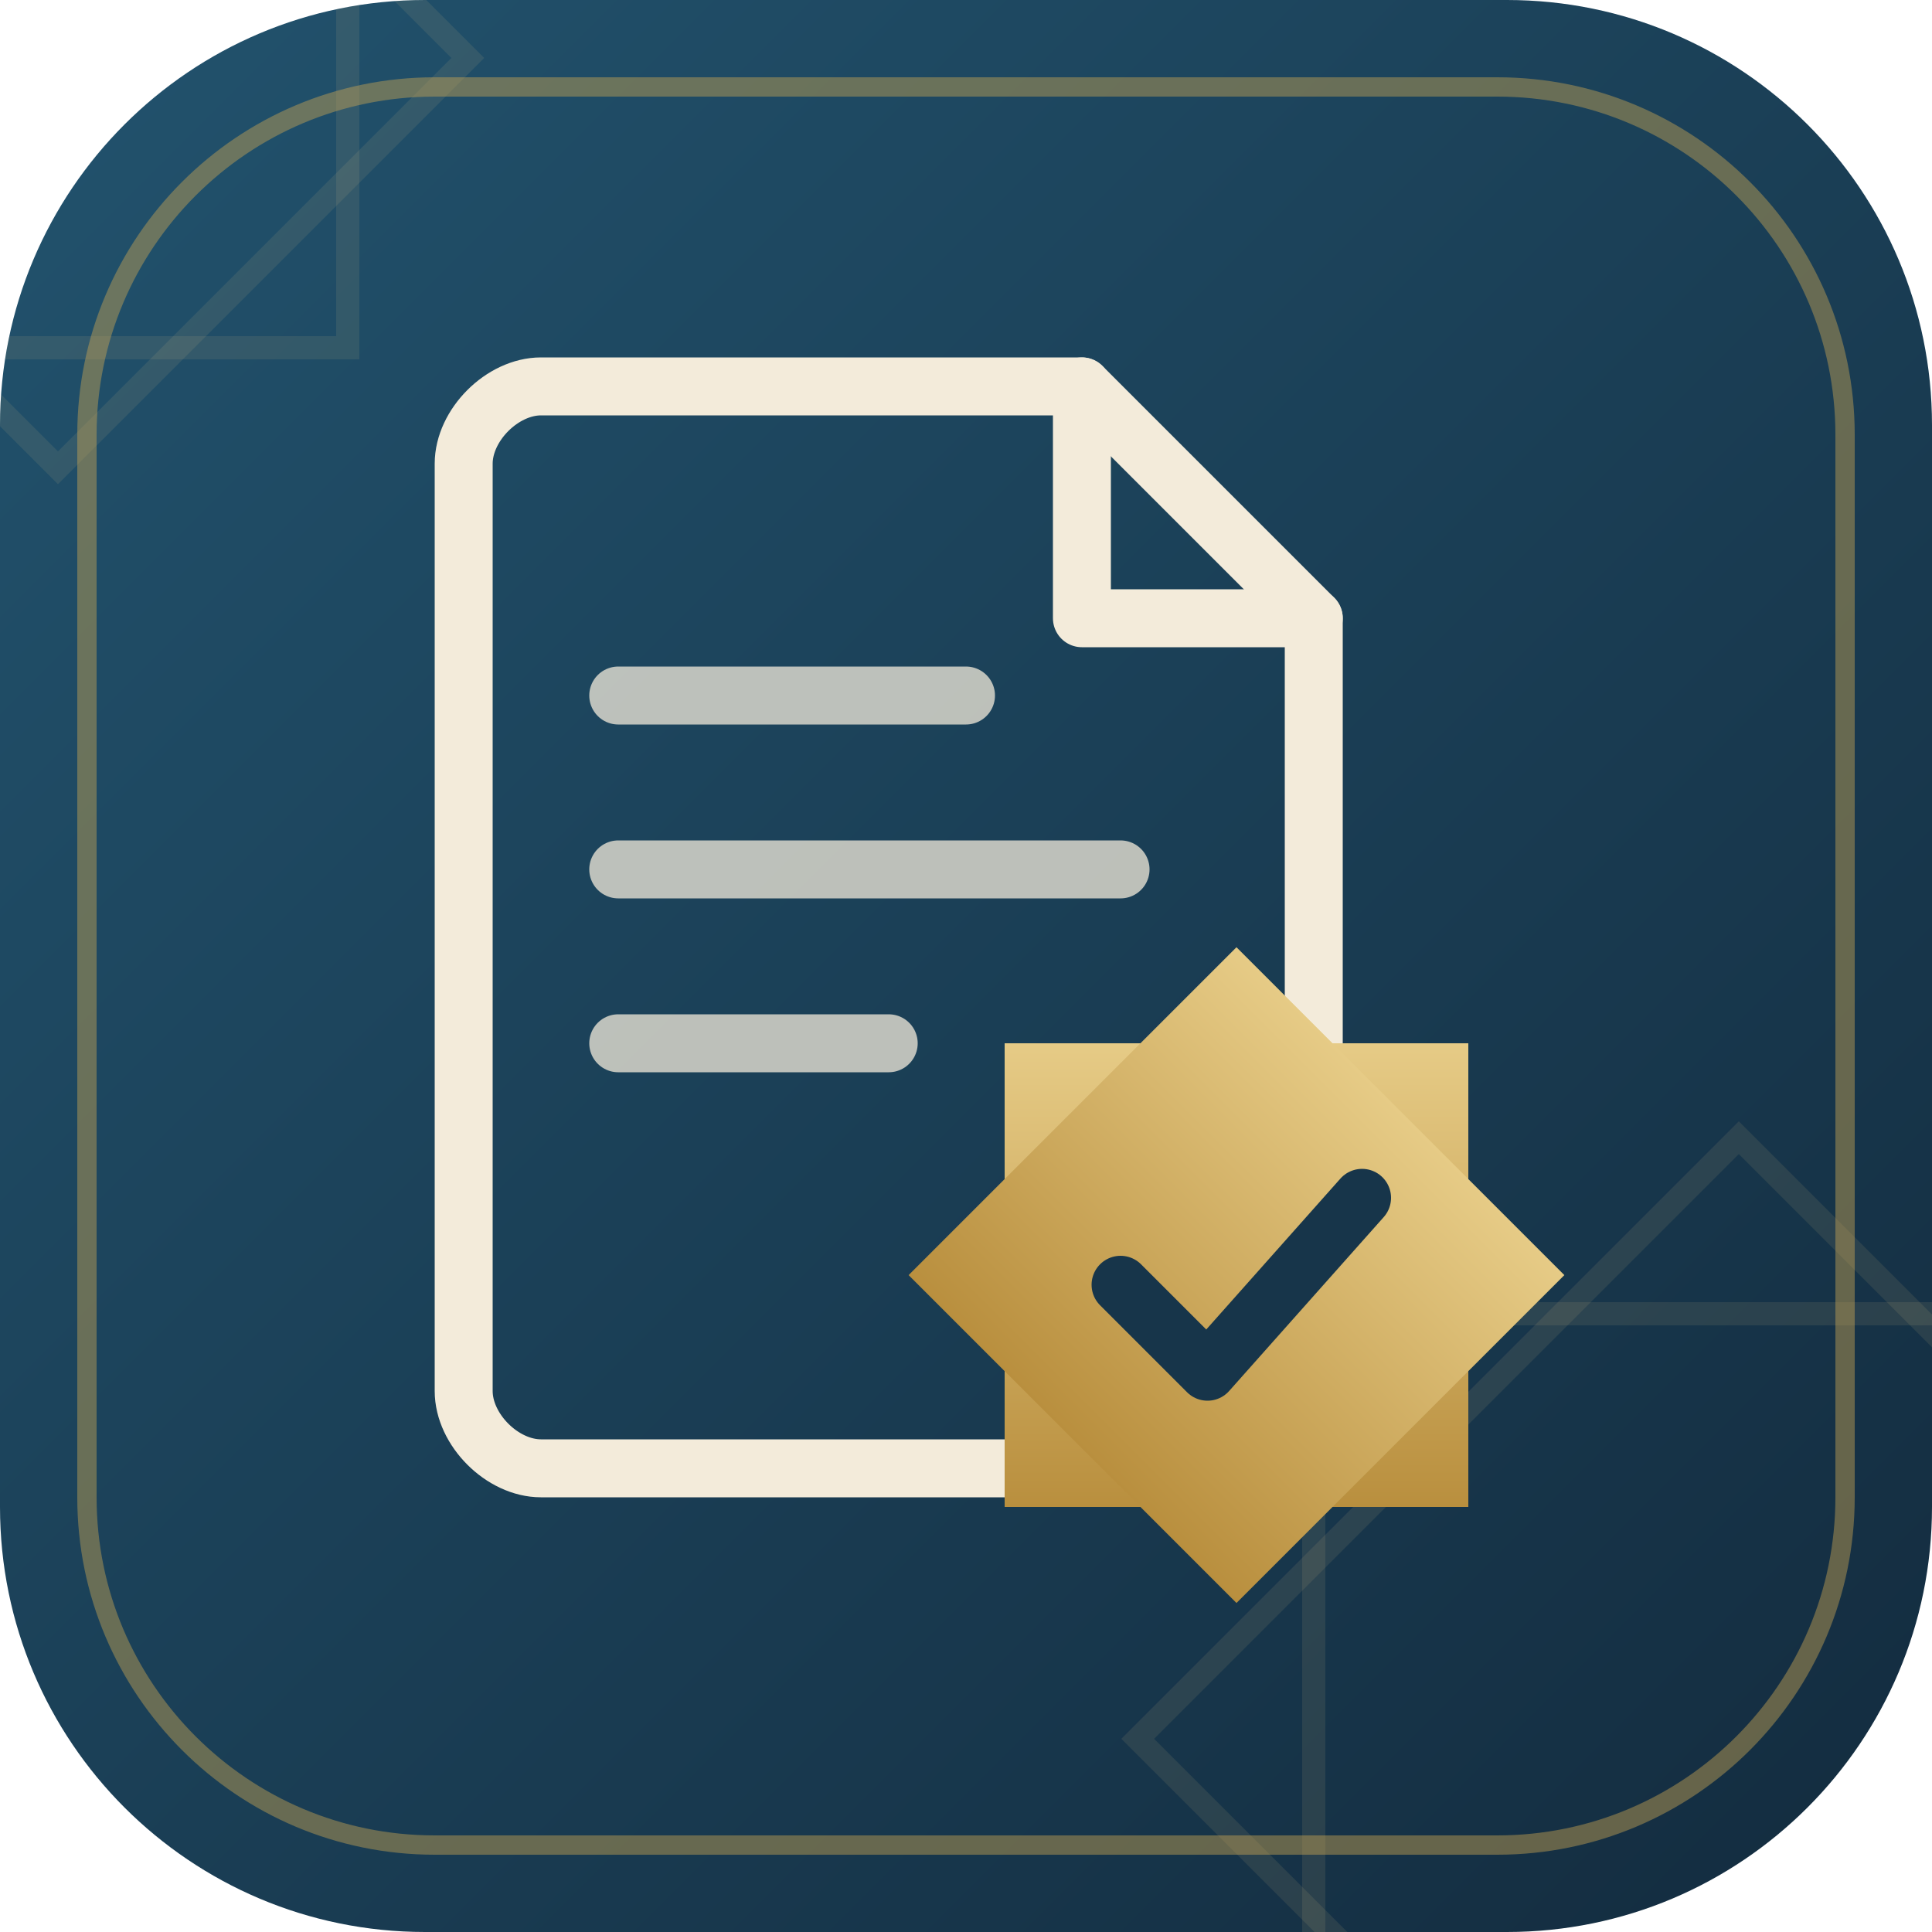
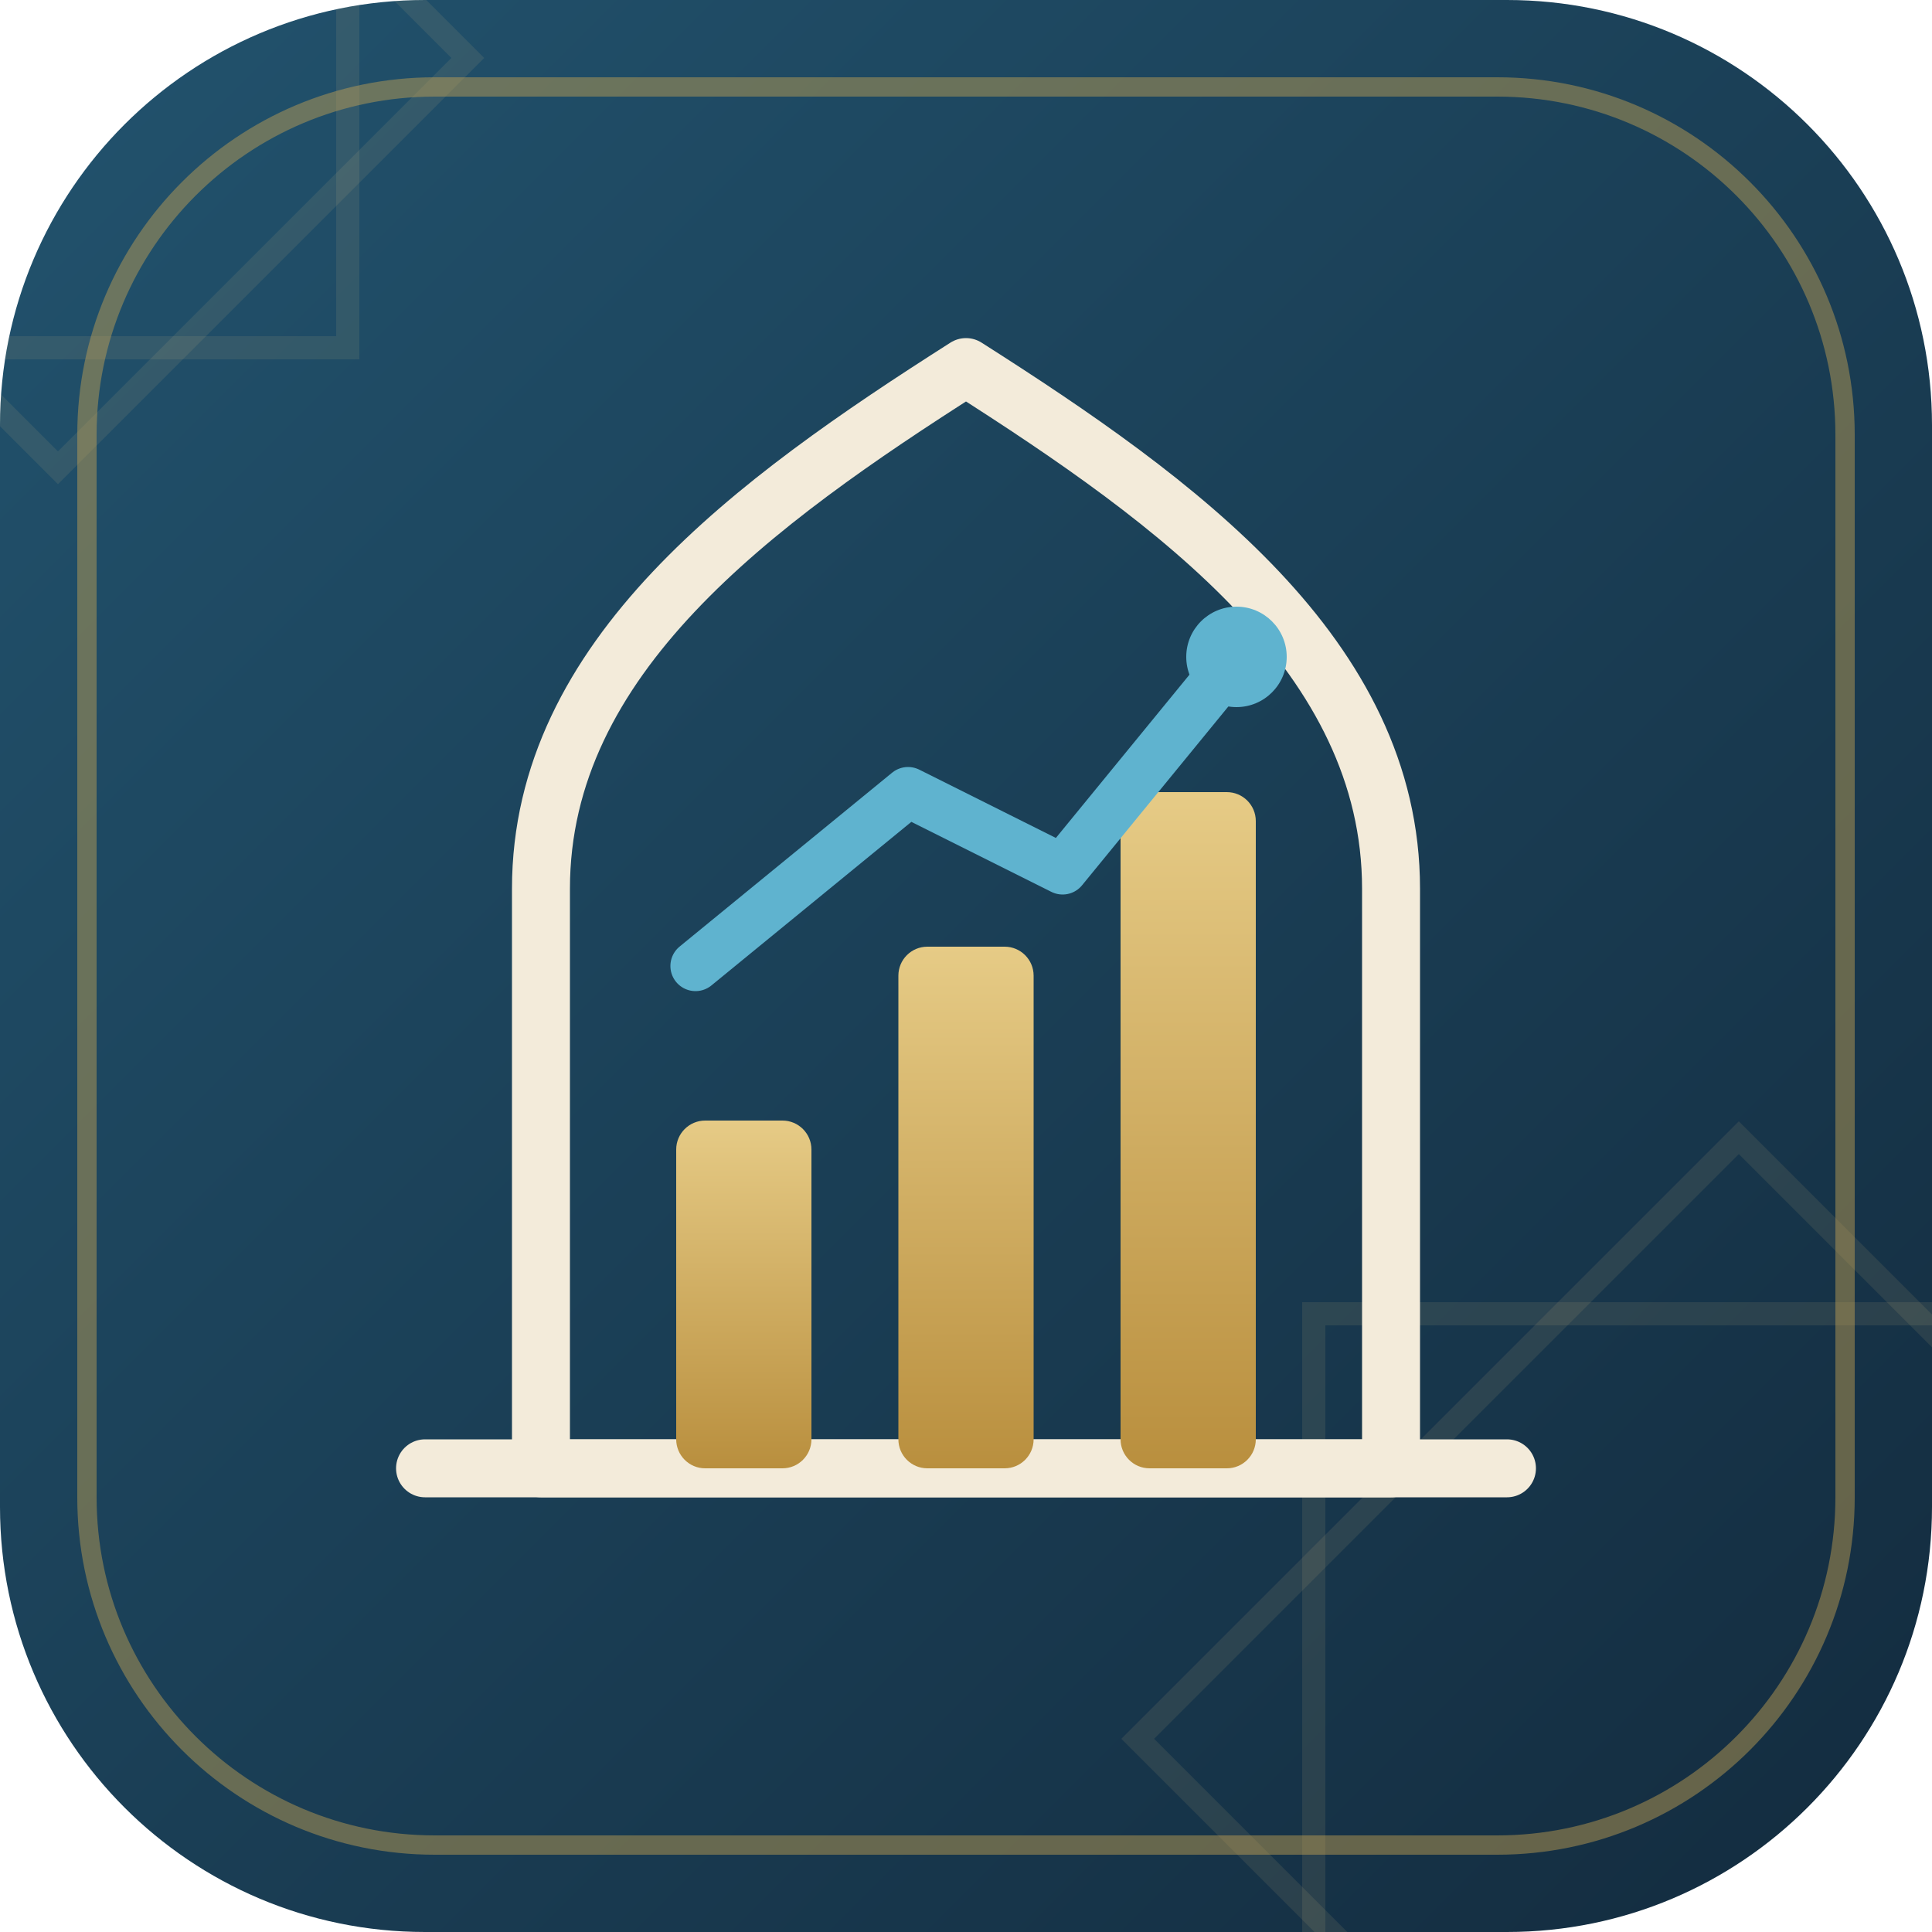
<svg xmlns="http://www.w3.org/2000/svg" width="100" height="100" viewBox="0 0 100 100">
  <defs>
    <linearGradient id="bg" x1="0" y1="0" x2="1" y2="1">
      <stop offset="0" stop-color="#22536E" />
      <stop offset="1" stop-color="#132B3E" />
    </linearGradient>
    <linearGradient id="g" x1="0" y1="0" x2="0" y2="1">
      <stop offset="0" stop-color="#E6CB86" />
      <stop offset="1" stop-color="#B98F3E" />
    </linearGradient>
    <clipPath id="c">
      <rect width="100" height="100" rx="22" />
    </clipPath>
  </defs>
  <rect width="100" height="100" rx="22" fill="url(#bg)" />
  <g clip-path="url(#c)" fill="none" stroke="#E6CB86" stroke-opacity=".10" stroke-width="1.2">
    <rect x="68" y="68" width="44" height="44" />
    <rect x="68" y="68" width="44" height="44" transform="rotate(45 90 90)" />
    <rect x="-12" y="-12" width="30" height="30" />
    <rect x="-12" y="-12" width="30" height="30" transform="rotate(45 3 3)" />
  </g>
  <rect x="4.5" y="4.5" width="91" height="91" rx="18" fill="none" stroke="#C8A454" stroke-opacity=".45" stroke-width="1" />
  <g stroke-linecap="round" stroke-linejoin="round">
-     <path d="M28 20H56L68 32V72C68 74 67 76 64 76H28C26 76 24 74 24 72V24C24 22 26 20 28 20Z" fill="none" stroke="#F3EBDA" stroke-width="3" />
-     <path d="M56 20V32H68" fill="none" stroke="#F3EBDA" stroke-width="3" />
-     <path d="M32 36H50M32 45H58M32 54H46" stroke="#F3EBDA" stroke-width="3" stroke-opacity=".75" />
-     <rect x="52" y="54" width="24" height="24" fill="url(#g)" />
-     <rect x="52" y="54" width="24" height="24" transform="rotate(45 64 66)" fill="url(#g)" />
-     <path d="M58 66.5L62.5 71L70.5 62" fill="none" stroke="#17354A" stroke-width="3" />
+     <path d="M28 76V46C28 34 39 26 50 19C61 26 72 34 72 46V76Z" fill="none" stroke="#F3EBDA" stroke-width="3" />
+     <path d="M22 76H78" stroke="#F3EBDA" stroke-width="3" />
+     <rect x="35" y="58" width="7" height="18" rx="1.5" fill="url(#g)" />
+     <rect x="46.5" y="49" width="7" height="27" rx="1.5" fill="url(#g)" />
+     <rect x="58" y="41" width="7" height="35" rx="1.5" fill="url(#g)" />
+     <path d="M36 50L47 41L55 45L64 34" fill="none" stroke="#5FB3CF" stroke-width="2.6" />
+     <circle cx="64" cy="34" r="2.6" fill="#5FB3CF" />
  </g>
</svg>
